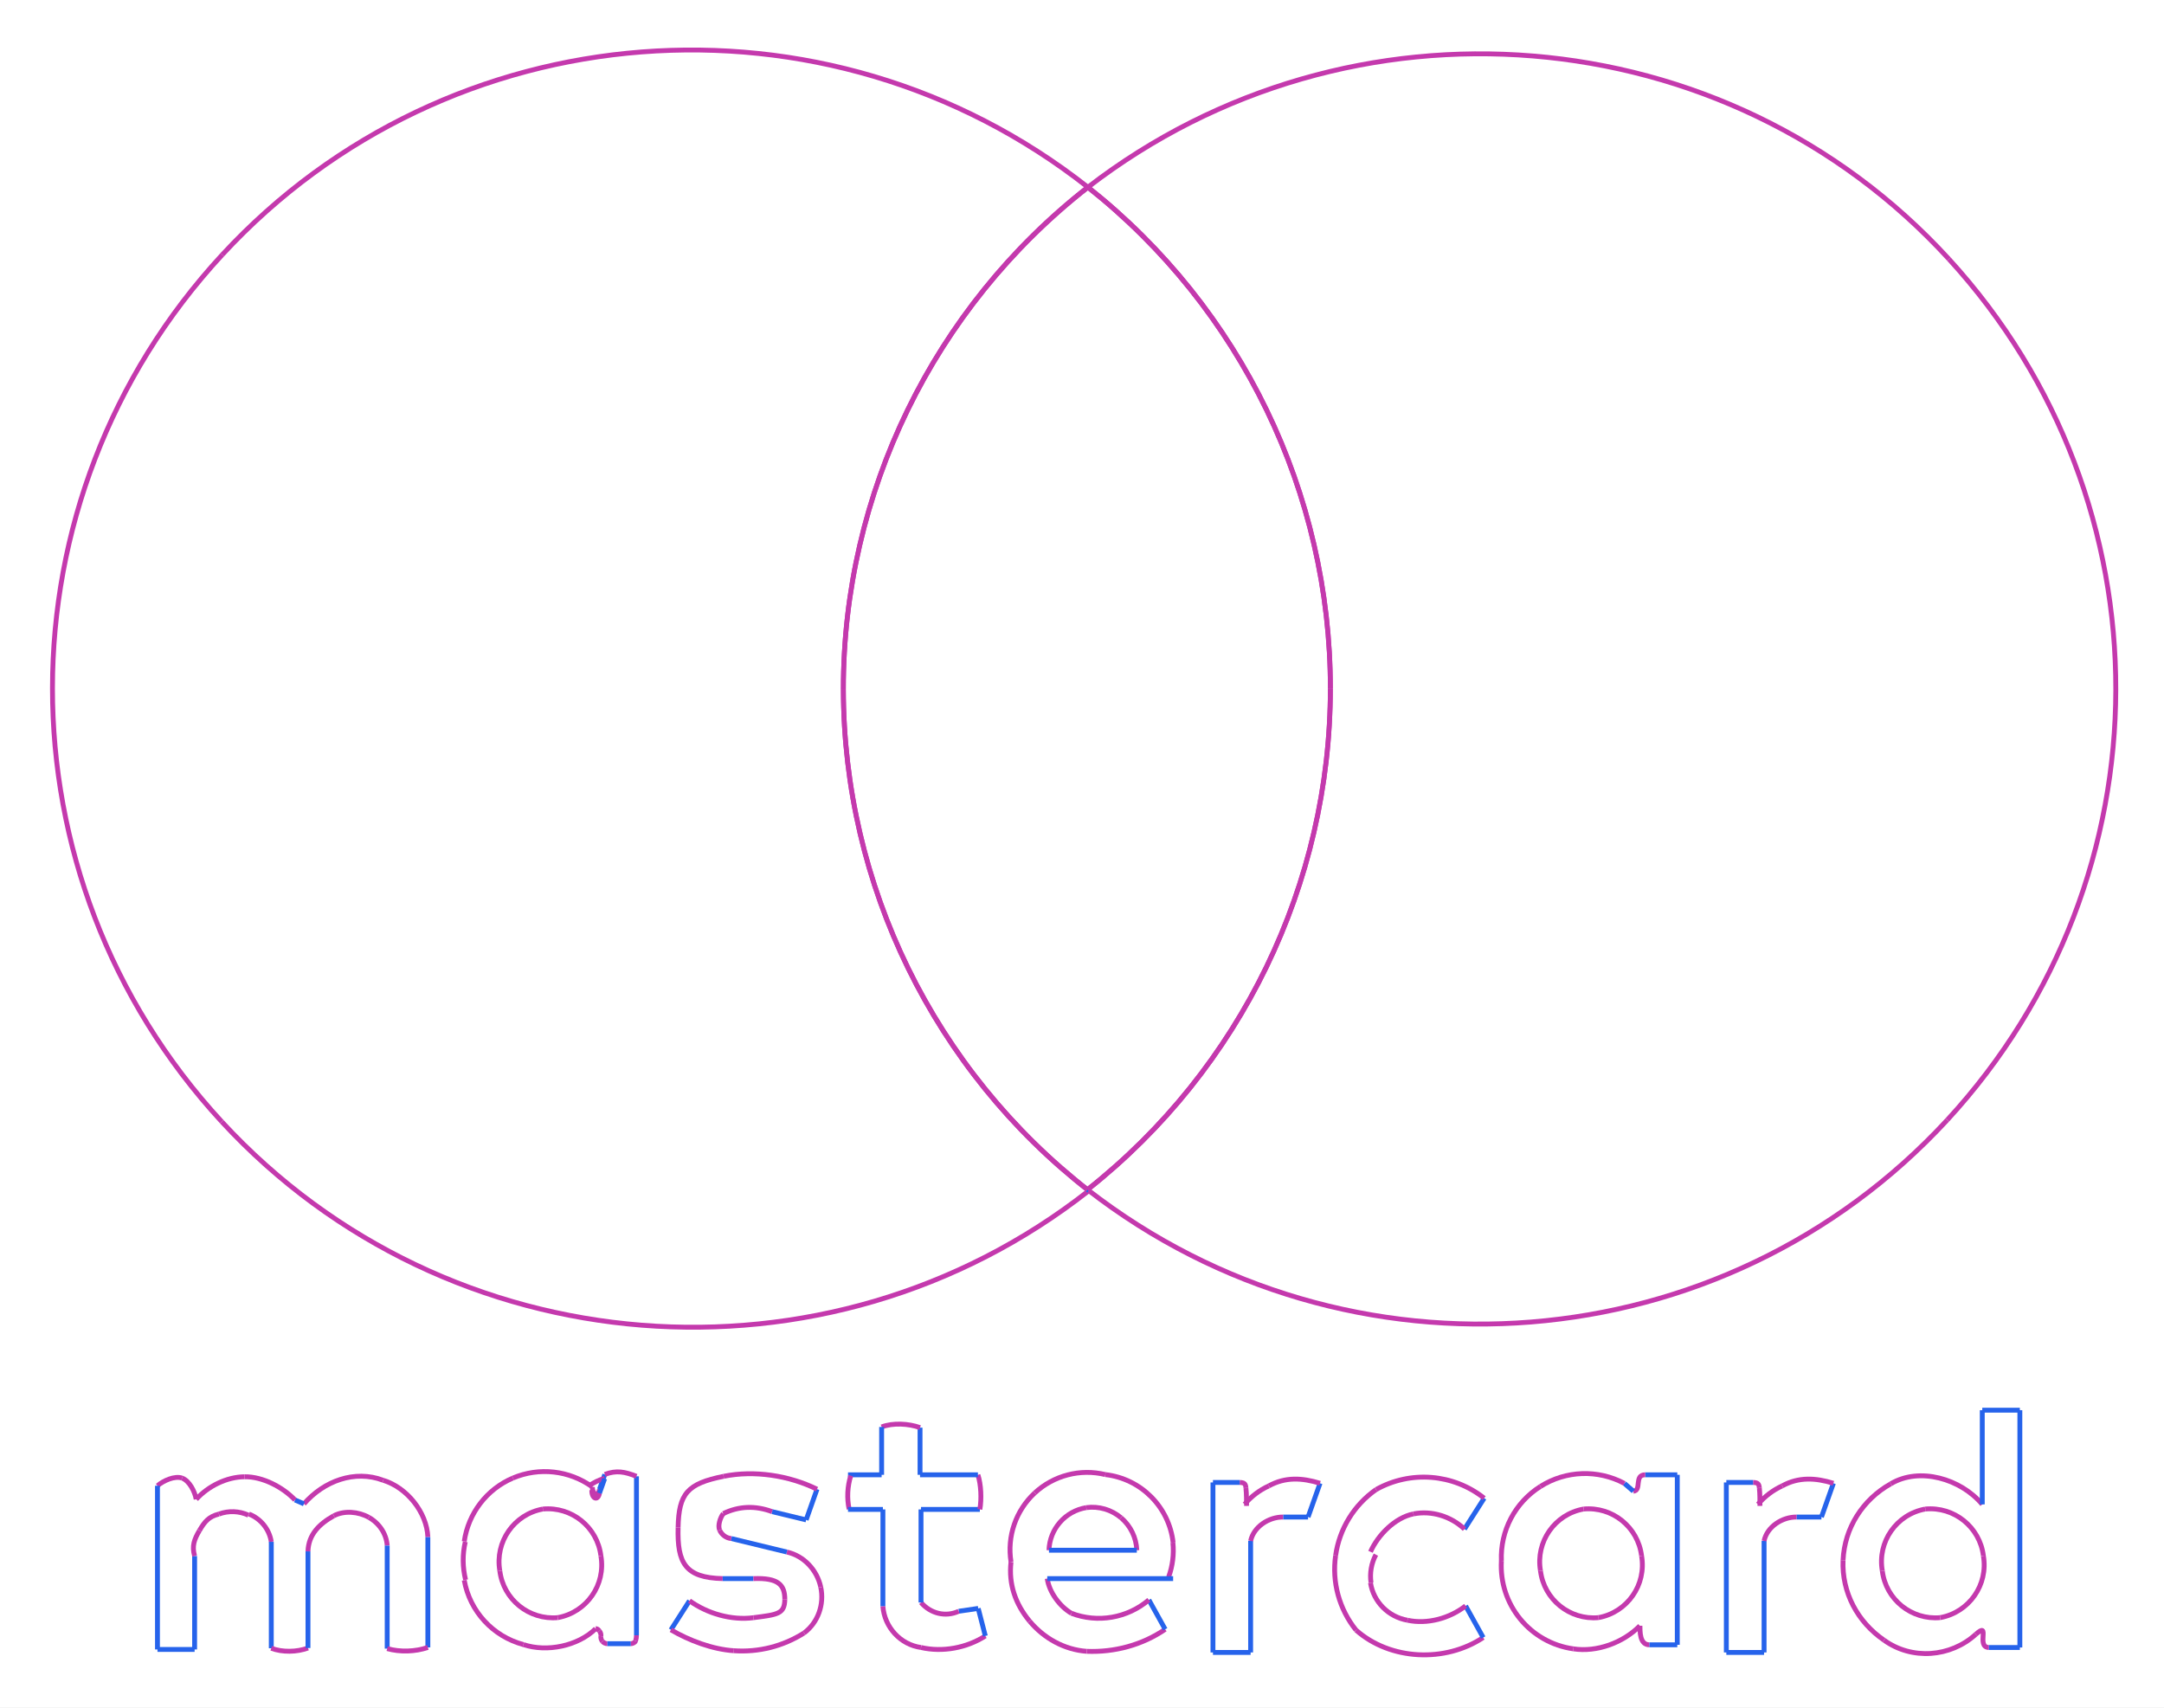
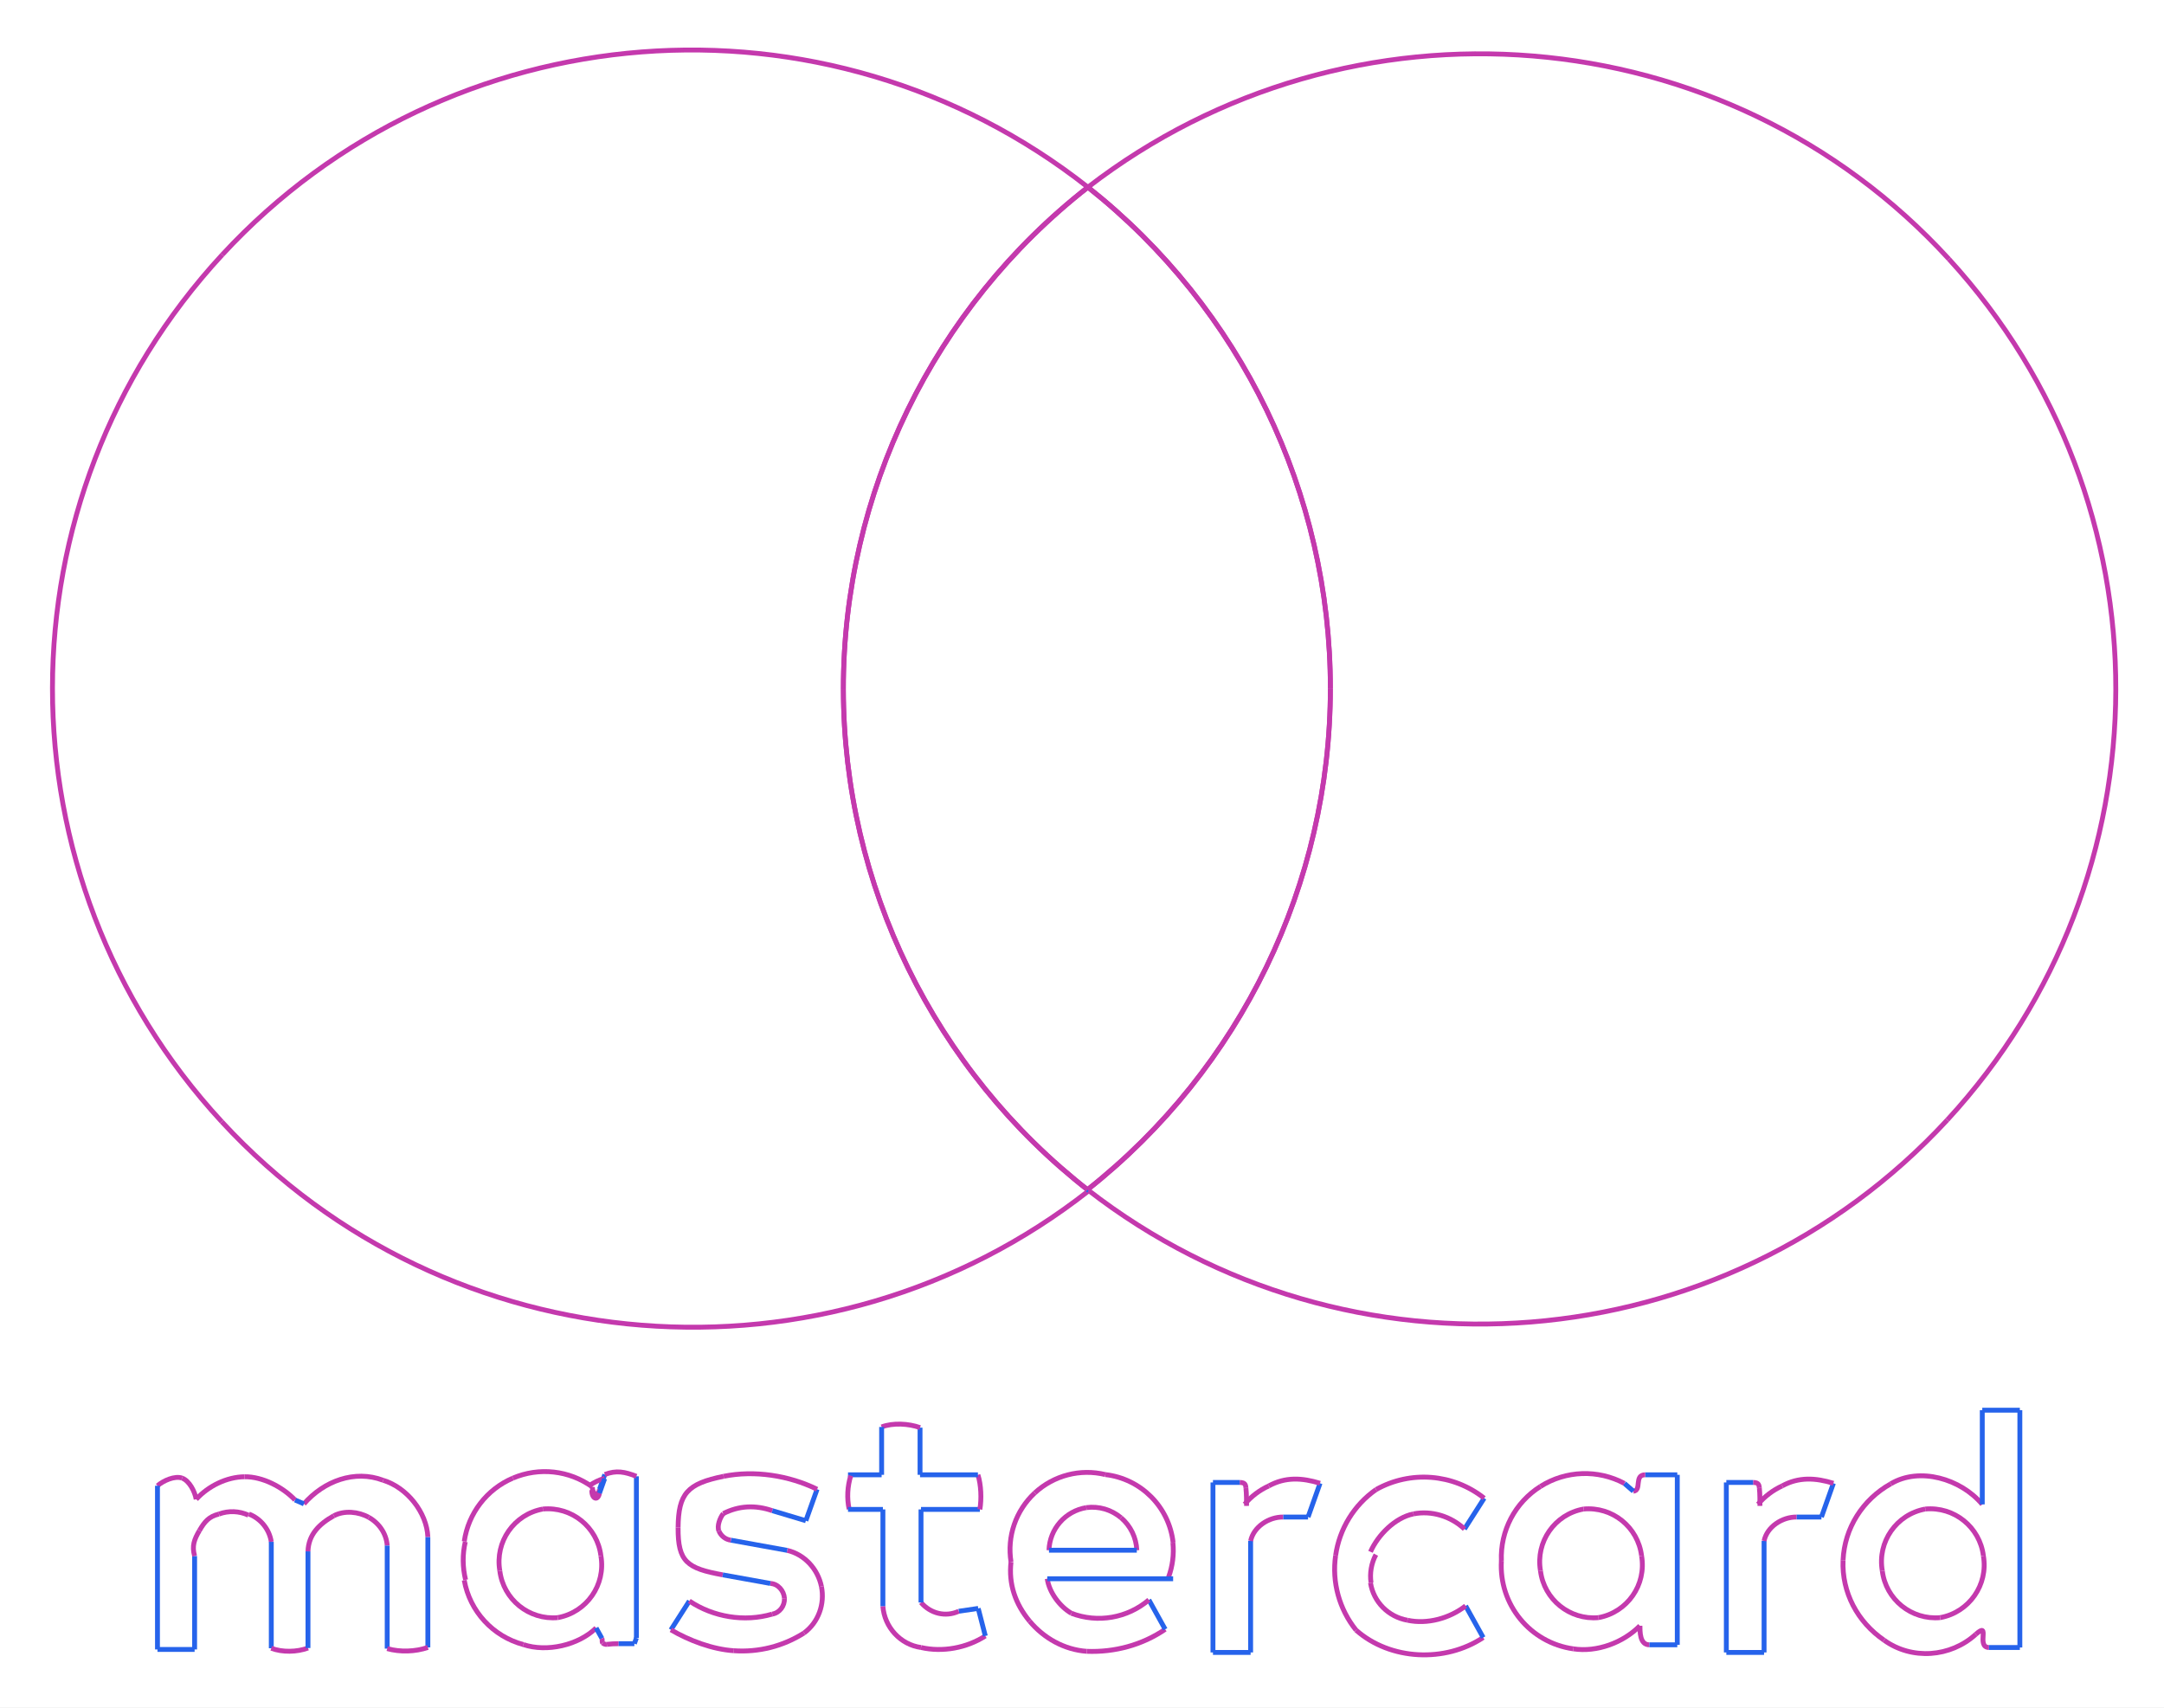
<svg xmlns="http://www.w3.org/2000/svg" viewBox="0 0 289 228" width="289" height="228">
  <rect width="100%" height="100%" fill="#ffffff" />
  <path data-type="curve" d="M145.29 25.00C110.32 -2.52 59.88 1.34 29.68 34.02" fill="none" stroke="rgb(196, 57, 173)" stroke-width="0.65" />
  <path data-type="curve" d="M29.68 34.02C-0.53 66.69 -0.55 117.09 29.62 149.79" fill="none" stroke="rgb(196, 57, 173)" stroke-width="0.65" />
  <path data-type="curve" d="M29.62 149.79C59.79 182.49 110.42 186.48 145.41 159.00" fill="none" stroke="rgb(196, 57, 173)" stroke-width="0.65" />
  <path data-type="curve" d="M145.41 159.00C124.75 142.92 112.66 118.21 112.63 92.03" fill="none" stroke="rgb(196, 57, 173)" stroke-width="0.65" />
  <path data-type="curve" d="M112.63 92.03C112.61 65.85 124.66 41.12 145.29 25.00" fill="none" stroke="rgb(196, 57, 173)" stroke-width="0.65" />
  <path data-type="curve" d="M145.29 25.00C165.75 41.19 177.68 65.85 177.67 91.94" fill="none" stroke="rgb(196, 57, 173)" stroke-width="0.65" />
  <path data-type="curve" d="M177.67 91.94C177.66 118.04 165.71 142.69 145.24 158.86" fill="none" stroke="rgb(196, 57, 173)" stroke-width="0.65" />
  <path data-type="curve" d="M145.24 158.86C180.10 185.95 230.12 182.00 260.05 149.56" fill="none" stroke="rgb(196, 57, 173)" stroke-width="0.65" />
  <path data-type="curve" d="M260.05 149.56C289.98 117.11 290.08 67.15 260.27 34.59" fill="none" stroke="rgb(196, 57, 173)" stroke-width="0.65" />
  <path data-type="curve" d="M260.27 34.59C230.47 2.02 180.25 -1.95 145.29 25.00" fill="none" stroke="rgb(196, 57, 173)" stroke-width="0.65" />
  <path data-type="curve" d="M145.29 25.00C124.66 41.12 112.61 65.85 112.63 92.03" fill="none" stroke="rgb(196, 57, 173)" stroke-width="0.65" />
  <path data-type="curve" d="M112.63 92.03C112.66 118.21 124.75 142.92 145.41 159.00" fill="none" stroke="rgb(196, 57, 173)" stroke-width="0.65" />
  <path data-type="line" d="M145.41 159.00L145.24 158.86" fill="none" stroke="rgb(38, 99, 235)" stroke-width="0.65" />
  <path data-type="curve" d="M145.24 158.86C165.71 142.69 177.66 118.04 177.67 91.94" fill="none" stroke="rgb(196, 57, 173)" stroke-width="0.65" />
  <path data-type="curve" d="M177.67 91.94C177.68 65.85 165.75 41.19 145.29 25.00" fill="none" stroke="rgb(196, 57, 173)" stroke-width="0.65" />
  <path data-type="line" d="M57.14 219.99L57.14 205.24" fill="none" stroke="rgb(38, 99, 235)" stroke-width="0.65" />
  <path data-type="curve" d="M57.14 205.24C57.00 201.94 54.33 198.62 51.17 197.67" fill="none" stroke="rgb(196, 57, 173)" stroke-width="0.65" />
  <path data-type="curve" d="M51.17 197.67C47.37 196.23 43.26 197.76 40.59 200.82" fill="none" stroke="rgb(196, 57, 173)" stroke-width="0.65" />
  <path data-type="line" d="M40.59 200.82L39.40 200.30" fill="none" stroke="rgb(38, 99, 235)" stroke-width="0.65" />
  <path data-type="curve" d="M39.40 200.30C37.75 198.57 35.07 197.17 32.67 197.20" fill="none" stroke="rgb(196, 57, 173)" stroke-width="0.65" />
  <path data-type="curve" d="M32.67 197.20C30.28 197.22 27.82 198.44 26.20 200.21" fill="none" stroke="rgb(196, 57, 173)" stroke-width="0.65" />
  <path data-type="curve" d="M26.20 200.21C26.03 199.19 25.29 197.73 24.32 197.38" fill="none" stroke="rgb(196, 57, 173)" stroke-width="0.65" />
  <path data-type="curve" d="M24.32 197.38C23.35 197.03 21.81 197.72 21.03 198.40" fill="none" stroke="rgb(196, 57, 173)" stroke-width="0.65" />
  <path data-type="line" d="M21.03 198.40L21.03 220.26" fill="none" stroke="rgb(38, 99, 235)" stroke-width="0.65" />
  <path data-type="line" d="M21.03 220.26L25.99 220.26" fill="none" stroke="rgb(38, 99, 235)" stroke-width="0.65" />
  <path data-type="line" d="M25.99 220.26L25.99 207.78" fill="none" stroke="rgb(38, 99, 235)" stroke-width="0.65" />
  <path data-type="curve" d="M25.99 207.78C25.61 206.44 25.93 205.58 26.63 204.39" fill="none" stroke="rgb(196, 57, 173)" stroke-width="0.65" />
  <path data-type="curve" d="M26.63 204.39C27.33 203.19 27.89 202.51 29.24 202.18" fill="none" stroke="rgb(196, 57, 173)" stroke-width="0.65" />
  <path data-type="curve" d="M29.24 202.18C30.52 201.71 31.94 201.76 33.18 202.33" fill="none" stroke="rgb(196, 57, 173)" stroke-width="0.65" />
  <path data-type="curve" d="M33.25 202.18C34.83 202.80 35.97 204.21 36.23 205.89" fill="none" stroke="rgb(196, 57, 173)" stroke-width="0.65" />
  <path data-type="line" d="M36.23 205.89L36.23 220.10" fill="none" stroke="rgb(38, 99, 235)" stroke-width="0.65" />
  <path data-type="curve" d="M36.23 220.10C37.72 220.66 39.63 220.62 41.13 220.07" fill="none" stroke="rgb(196, 57, 173)" stroke-width="0.65" />
  <path data-type="line" d="M41.13 220.07L41.13 207.16" fill="none" stroke="rgb(38, 99, 235)" stroke-width="0.65" />
  <path data-type="curve" d="M41.13 207.16C41.20 204.92 42.62 203.51 44.58 202.41" fill="none" stroke="rgb(196, 57, 173)" stroke-width="0.65" />
-   <path data-type="curve" d="M44.58 202.41C45.98 201.68 47.87 201.85 49.25 202.62" fill="none" stroke="rgb(196, 57, 173)" stroke-width="0.65" />
+   <path data-type="curve" d="M44.58 202.41C45.98 201.67 47.87 201.85 49.25 202.62" fill="none" stroke="rgb(196, 57, 173)" stroke-width="0.65" />
  <path data-type="curve" d="M49.25 202.62C50.63 203.39 51.61 204.81 51.71 206.39" fill="none" stroke="rgb(196, 57, 173)" stroke-width="0.65" />
  <path data-type="line" d="M51.71 206.39L51.71 220.15" fill="none" stroke="rgb(38, 99, 235)" stroke-width="0.65" />
  <path data-type="curve" d="M51.71 220.15C53.43 220.63 55.45 220.57 57.14 219.99" fill="none" stroke="rgb(196, 57, 173)" stroke-width="0.65" />
  <path data-type="curve" d="M264.73 200.89C261.86 197.46 256.35 195.85 252.51 198.14" fill="none" stroke="rgb(196, 57, 173)" stroke-width="0.65" />
  <path data-type="curve" d="M252.51 198.14C248.76 200.24 246.33 204.05 246.14 208.34" fill="none" stroke="rgb(196, 57, 173)" stroke-width="0.65" />
  <path data-type="curve" d="M246.14 208.34C245.95 212.63 248.07 216.60 251.61 219.02" fill="none" stroke="rgb(196, 57, 173)" stroke-width="0.65" />
  <path data-type="curve" d="M251.61 219.02C255.32 221.70 260.48 221.32 263.86 218.24" fill="none" stroke="rgb(196, 57, 173)" stroke-width="0.65" />
-   <path data-type="curve" d="M263.86 218.24C265.91 216.41 263.84 219.98 265.62 220.00" fill="none" stroke="rgb(196, 57, 173)" stroke-width="0.65" />
-   <path data-type="line" d="M265.62 220.00L269.75 220.00" fill="none" stroke="rgb(38, 99, 235)" stroke-width="0.65" />
+   <path data-type="curve" d="M263.86 218.24C265.91 216.41 263.84 219.98 265.63 220.00" fill="none" stroke="rgb(196, 57, 173)" stroke-width="0.65" />
+   <path data-type="line" d="M265.63 220.00L269.75 220.00" fill="none" stroke="rgb(38, 99, 235)" stroke-width="0.65" />
  <path data-type="line" d="M269.75 220.00L269.75 188.31" fill="none" stroke="rgb(38, 99, 235)" stroke-width="0.65" />
  <path data-type="line" d="M269.75 188.31L264.73 188.31" fill="none" stroke="rgb(38, 99, 235)" stroke-width="0.65" />
  <path data-type="line" d="M264.73 188.31L264.73 200.89" fill="none" stroke="rgb(38, 99, 235)" stroke-width="0.65" />
  <path data-type="curve" d="M257.12 201.51C260.97 201.15 264.41 203.92 264.88 207.76" fill="none" stroke="rgb(196, 57, 173)" stroke-width="0.65" />
  <path data-type="curve" d="M264.88 207.76C265.55 211.62 262.98 215.30 259.12 216.01" fill="none" stroke="rgb(196, 57, 173)" stroke-width="0.65" />
  <path data-type="curve" d="M259.12 216.01C255.28 216.36 251.84 213.59 251.38 209.76" fill="none" stroke="rgb(196, 57, 173)" stroke-width="0.65" />
  <path data-type="curve" d="M251.38 209.76C250.70 205.89 253.27 202.21 257.12 201.51" fill="none" stroke="rgb(196, 57, 173)" stroke-width="0.65" />
  <path data-type="line" d="M224.00 219.64L224.00 196.94" fill="none" stroke="rgb(38, 99, 235)" stroke-width="0.65" />
  <path data-type="line" d="M224.00 196.94L219.72 196.94" fill="none" stroke="rgb(38, 99, 235)" stroke-width="0.65" />
  <path data-type="curve" d="M219.72 196.94C218.19 196.93 219.30 199.03 218.14 199.13" fill="none" stroke="rgb(196, 57, 173)" stroke-width="0.65" />
  <path data-type="line" d="M218.14 199.13L216.94 198.09" fill="none" stroke="rgb(38, 99, 235)" stroke-width="0.65" />
  <path data-type="curve" d="M216.94 198.09C213.40 196.20 209.12 196.35 205.73 198.49" fill="none" stroke="rgb(196, 57, 173)" stroke-width="0.65" />
  <path data-type="curve" d="M205.73 198.49C202.33 200.63 200.34 204.42 200.51 208.43" fill="none" stroke="rgb(196, 57, 173)" stroke-width="0.65" />
  <path data-type="curve" d="M200.51 208.43C200.16 214.25 204.34 219.37 210.12 220.18" fill="none" stroke="rgb(196, 57, 173)" stroke-width="0.65" />
  <path data-type="curve" d="M210.12 220.18C213.27 220.66 216.77 219.36 219.01 217.10" fill="none" stroke="rgb(196, 57, 173)" stroke-width="0.65" />
  <path data-type="curve" d="M219.01 217.10C219.03 217.78 218.94 219.66 220.29 219.64" fill="none" stroke="rgb(196, 57, 173)" stroke-width="0.65" />
  <path data-type="line" d="M220.29 219.64L224.00 219.64" fill="none" stroke="rgb(38, 99, 235)" stroke-width="0.65" />
  <path data-type="curve" d="M211.48 201.51C215.33 201.15 218.76 203.92 219.23 207.76" fill="none" stroke="rgb(196, 57, 173)" stroke-width="0.65" />
  <path data-type="curve" d="M219.23 207.76C219.90 211.62 217.34 215.30 213.48 216.01" fill="none" stroke="rgb(196, 57, 173)" stroke-width="0.65" />
  <path data-type="curve" d="M213.48 216.01C209.63 216.36 206.20 213.59 205.73 209.76" fill="none" stroke="rgb(196, 57, 173)" stroke-width="0.65" />
  <path data-type="curve" d="M205.73 209.76C205.06 205.89 207.62 202.21 211.48 201.51" fill="none" stroke="rgb(196, 57, 173)" stroke-width="0.65" />
-   <path data-type="line" d="M80.77 196.89L80.06 198.88" fill="none" stroke="rgb(38, 99, 235)" stroke-width="0.65" />
+   <path data-type="line" d="M80.77 196.90L80.06 198.88" fill="none" stroke="rgb(38, 99, 235)" stroke-width="0.65" />
  <path data-type="curve" d="M80.06 198.88C79.90 199.94 79.11 199.56 79.11 198.56" fill="none" stroke="rgb(196, 57, 173)" stroke-width="0.65" />
-   <path data-type="curve" d="M79.11 198.56C76.02 196.33 72.00 195.89 68.50 197.37" fill="none" stroke="rgb(196, 57, 173)" stroke-width="0.65" />
-   <path data-type="curve" d="M68.50 197.37C65.00 198.86 62.54 202.08 62.00 205.84" fill="none" stroke="rgb(196, 57, 173)" stroke-width="0.65" />
+   <path data-type="curve" d="M79.11 198.56C76.02 196.33 72.00 195.89 68.50 197.38" fill="none" stroke="rgb(196, 57, 173)" stroke-width="0.65" />
+   <path data-type="curve" d="M68.50 197.38C65.00 198.87 62.54 202.08 62.00 205.84" fill="none" stroke="rgb(196, 57, 173)" stroke-width="0.65" />
  <path data-type="curve" d="M62.14 205.88C61.75 207.55 61.77 209.30 62.18 210.97" fill="none" stroke="rgb(196, 57, 173)" stroke-width="0.65" />
  <path data-type="curve" d="M62.00 211.02C62.74 215.17 65.82 218.52 69.90 219.61" fill="none" stroke="rgb(196, 57, 173)" stroke-width="0.65" />
-   <path data-type="curve" d="M69.90 219.61C73.04 220.66 77.19 219.81 79.55 217.49" fill="none" stroke="rgb(196, 57, 173)" stroke-width="0.65" />
-   <path data-type="curve" d="M79.55 217.49C79.81 217.49 79.87 217.60 80.04 217.79" fill="none" stroke="rgb(196, 57, 173)" stroke-width="0.65" />
-   <path data-type="curve" d="M80.04 217.79C80.21 217.98 80.28 218.24 80.25 218.49" fill="none" stroke="rgb(196, 57, 173)" stroke-width="0.65" />
-   <path data-type="curve" d="M80.25 218.49C80.22 218.74 80.29 219.00 80.46 219.19" fill="none" stroke="rgb(196, 57, 173)" stroke-width="0.65" />
-   <path data-type="curve" d="M80.46 219.19C80.63 219.38 80.87 219.49 81.12 219.49" fill="none" stroke="rgb(196, 57, 173)" stroke-width="0.65" />
-   <path data-type="line" d="M81.12 219.49L84.25 219.49" fill="none" stroke="rgb(38, 99, 235)" stroke-width="0.65" />
-   <path data-type="curve" d="M84.25 219.49C84.48 219.49 84.81 219.34 84.88 219.12" fill="none" stroke="rgb(196, 57, 173)" stroke-width="0.65" />
-   <path data-type="curve" d="M84.88 219.12C84.96 218.88 85.00 218.62 85.00 218.37" fill="none" stroke="rgb(196, 57, 173)" stroke-width="0.65" />
-   <path data-type="line" d="M85.00 218.37L85.00 197.14" fill="none" stroke="rgb(38, 99, 235)" stroke-width="0.65" />
-   <path data-type="curve" d="M85.00 197.14C83.46 196.53 82.31 196.30 80.77 196.89" fill="none" stroke="rgb(196, 57, 173)" stroke-width="0.65" />
+   <path data-type="curve" d="M69.90 219.61C73.02 220.66 77.26 219.70 79.61 217.39" fill="none" stroke="rgb(196, 57, 173)" stroke-width="0.65" />
+   <path data-type="line" d="M79.61 217.39L80.39 218.79" fill="none" stroke="rgb(38, 99, 235)" stroke-width="0.65" />
+   <path data-type="curve" d="M80.39 218.79C80.47 218.98 80.35 219.24 80.49 219.40" fill="none" stroke="rgb(196, 57, 173)" stroke-width="0.65" />
+   <path data-type="curve" d="M80.49 219.40C80.64 219.53 80.84 219.60 81.04 219.58" fill="none" stroke="rgb(196, 57, 173)" stroke-width="0.65" />
+   <path data-type="curve" d="M81.04 219.58C81.57 219.52 82.10 219.49 82.62 219.49" fill="none" stroke="rgb(196, 57, 173)" stroke-width="0.65" />
+   <path data-type="line" d="M82.62 219.49L84.72 219.49" fill="none" stroke="rgb(38, 99, 235)" stroke-width="0.65" />
+   <path data-type="line" d="M84.72 219.49L84.99 218.73" fill="none" stroke="rgb(38, 99, 235)" stroke-width="0.65" />
+   <path data-type="line" d="M84.99 218.73L84.99 197.14" fill="none" stroke="rgb(38, 99, 235)" stroke-width="0.65" />
+   <path data-type="curve" d="M84.99 197.14C83.46 196.54 82.30 196.30 80.77 196.90" fill="none" stroke="rgb(196, 57, 173)" stroke-width="0.65" />
  <path data-type="curve" d="M72.50 201.51C76.35 201.15 79.78 203.92 80.25 207.76" fill="none" stroke="rgb(196, 57, 173)" stroke-width="0.65" />
  <path data-type="curve" d="M80.25 207.76C80.92 211.62 78.36 215.30 74.50 216.01" fill="none" stroke="rgb(196, 57, 173)" stroke-width="0.65" />
  <path data-type="curve" d="M74.50 216.01C70.65 216.36 67.22 213.59 66.75 209.76" fill="none" stroke="rgb(196, 57, 173)" stroke-width="0.65" />
  <path data-type="curve" d="M66.75 209.76C66.08 205.89 68.64 202.21 72.50 201.51" fill="none" stroke="rgb(196, 57, 173)" stroke-width="0.65" />
-   <path data-type="curve" d="M156.07 210.58C156.60 209.12 156.80 207.55 156.64 206.00" fill="none" stroke="rgb(196, 57, 173)" stroke-width="0.65" />
+   <path data-type="curve" d="M156.06 210.60C156.60 209.13 156.80 207.56 156.64 206.00" fill="none" stroke="rgb(196, 57, 173)" stroke-width="0.65" />
  <path data-type="curve" d="M156.67 206.00C156.14 201.23 152.38 197.46 147.62 196.91" fill="none" stroke="rgb(196, 57, 173)" stroke-width="0.65" />
  <path data-type="curve" d="M147.62 196.91C144.26 196.09 140.72 197.02 138.19 199.36" fill="none" stroke="rgb(196, 57, 173)" stroke-width="0.65" />
  <path data-type="curve" d="M138.19 199.36C135.66 201.71 134.47 205.16 135.02 208.57" fill="none" stroke="rgb(196, 57, 173)" stroke-width="0.65" />
  <path data-type="curve" d="M135.02 208.57C134.68 211.53 135.60 214.19 137.50 216.48" fill="none" stroke="rgb(196, 57, 173)" stroke-width="0.65" />
  <path data-type="curve" d="M137.50 216.48C139.41 218.77 142.16 220.30 145.13 220.51" fill="none" stroke="rgb(196, 57, 173)" stroke-width="0.65" />
  <path data-type="curve" d="M145.13 220.51C148.84 220.66 152.55 219.67 155.61 217.57" fill="none" stroke="rgb(196, 57, 173)" stroke-width="0.65" />
  <path data-type="line" d="M155.61 217.57L153.43 213.64" fill="none" stroke="rgb(38, 99, 235)" stroke-width="0.65" />
  <path data-type="curve" d="M153.43 213.64C150.57 216.08 146.60 216.77 143.08 215.43" fill="none" stroke="rgb(196, 57, 173)" stroke-width="0.65" />
-   <path data-type="curve" d="M143.08 215.43C141.52 214.51 140.11 212.60 139.86 210.80" fill="none" stroke="rgb(196, 57, 173)" stroke-width="0.65" />
-   <path data-type="line" d="M139.86 210.80L156.67 210.80" fill="none" stroke="rgb(38, 99, 235)" stroke-width="0.65" />
+   <path data-type="curve" d="M143.08 215.43C141.52 214.52 140.11 212.62 139.86 210.82" fill="none" stroke="rgb(196, 57, 173)" stroke-width="0.65" />
+   <path data-type="line" d="M139.86 210.82L156.67 210.82" fill="none" stroke="rgb(38, 99, 235)" stroke-width="0.65" />
  <path data-type="curve" d="M140.09 207.01C140.18 204.16 142.27 201.78 145.08 201.32" fill="none" stroke="rgb(196, 57, 173)" stroke-width="0.65" />
  <path data-type="curve" d="M145.08 201.32C146.75 201.10 148.42 201.59 149.71 202.67" fill="none" stroke="rgb(196, 57, 173)" stroke-width="0.65" />
  <path data-type="curve" d="M149.71 202.67C150.99 203.76 151.75 205.33 151.82 207.01" fill="none" stroke="rgb(196, 57, 173)" stroke-width="0.65" />
  <path data-type="line" d="M151.82 207.01L140.09 207.01" fill="none" stroke="rgb(38, 99, 235)" stroke-width="0.65" />
-   <path data-type="line" d="M92.08 213.76L89.60 217.64" fill="none" stroke="rgb(38, 99, 235)" stroke-width="0.65" />
+   <path data-type="line" d="M92.06 213.79L89.60 217.64" fill="none" stroke="rgb(38, 99, 235)" stroke-width="0.65" />
  <path data-type="curve" d="M89.60 217.64C92.03 219.07 95.18 220.25 98.00 220.43" fill="none" stroke="rgb(196, 57, 173)" stroke-width="0.65" />
  <path data-type="curve" d="M98.00 220.43C101.32 220.66 104.57 219.84 107.38 218.06" fill="none" stroke="rgb(196, 57, 173)" stroke-width="0.65" />
-   <path data-type="curve" d="M107.38 218.06C109.26 216.66 110.10 214.23 109.61 211.94" fill="none" stroke="rgb(196, 57, 173)" stroke-width="0.65" />
-   <path data-type="curve" d="M109.61 211.94C109.12 209.65 107.36 207.76 105.08 207.25" fill="none" stroke="rgb(196, 57, 173)" stroke-width="0.65" />
-   <path data-type="line" d="M105.08 207.25L97.66 205.45" fill="none" stroke="rgb(38, 99, 235)" stroke-width="0.65" />
-   <path data-type="curve" d="M97.66 205.45C96.98 205.39 96.39 204.95 96.11 204.33" fill="none" stroke="rgb(196, 57, 173)" stroke-width="0.65" />
-   <path data-type="curve" d="M96.11 204.33C95.83 203.71 96.19 202.67 96.59 202.12" fill="none" stroke="rgb(196, 57, 173)" stroke-width="0.65" />
-   <path data-type="curve" d="M96.59 202.12C98.70 201.09 100.91 201.04 103.12 201.86" fill="none" stroke="rgb(196, 57, 173)" stroke-width="0.65" />
-   <path data-type="line" d="M103.12 201.86L107.66 202.96" fill="none" stroke="rgb(38, 99, 235)" stroke-width="0.65" />
-   <path data-type="line" d="M107.66 202.96L109.11 198.86" fill="none" stroke="rgb(38, 99, 235)" stroke-width="0.65" />
-   <path data-type="curve" d="M109.11 198.86C105.36 197.02 100.74 196.31 96.64 197.14" fill="none" stroke="rgb(196, 57, 173)" stroke-width="0.65" />
-   <path data-type="curve" d="M96.64 197.14C91.78 198.12 90.65 199.44 90.56 204.00" fill="none" stroke="rgb(196, 57, 173)" stroke-width="0.65" />
-   <path data-type="curve" d="M90.56 204.00C90.44 208.70 91.49 210.69 96.51 210.80" fill="none" stroke="rgb(196, 57, 173)" stroke-width="0.65" />
-   <path data-type="line" d="M96.51 210.80L100.62 210.80" fill="none" stroke="rgb(38, 99, 235)" stroke-width="0.65" />
-   <path data-type="curve" d="M100.62 210.80C103.96 210.67 104.82 211.64 104.81 213.60" fill="none" stroke="rgb(196, 57, 173)" stroke-width="0.65" />
-   <path data-type="curve" d="M104.81 213.60C104.77 215.52 103.88 215.60 100.62 216.02" fill="none" stroke="rgb(196, 57, 173)" stroke-width="0.65" />
-   <path data-type="curve" d="M100.62 216.02C97.68 216.40 94.49 215.48 92.08 213.76" fill="none" stroke="rgb(196, 57, 173)" stroke-width="0.65" />
+   <path data-type="curve" d="M107.38 218.06C109.30 216.65 110.18 214.18 109.70 211.85" fill="none" stroke="rgb(196, 57, 173)" stroke-width="0.65" />
+   <path data-type="curve" d="M109.70 211.85C109.22 209.51 107.45 207.57 105.13 207.03" fill="none" stroke="rgb(196, 57, 173)" stroke-width="0.65" />
+   <path data-type="line" d="M105.13 207.03L97.61 205.67" fill="none" stroke="rgb(38, 99, 235)" stroke-width="0.65" />
+   <path data-type="curve" d="M97.61 205.67C96.89 205.58 96.29 205.10 96.01 204.44" fill="none" stroke="rgb(196, 57, 173)" stroke-width="0.65" />
+   <path data-type="curve" d="M96.01 204.44C95.73 203.77 96.15 202.69 96.59 202.12" fill="none" stroke="rgb(196, 57, 173)" stroke-width="0.65" />
+   <path data-type="curve" d="M96.59 202.12C98.69 201.04 100.91 200.96 103.14 201.73" fill="none" stroke="rgb(196, 57, 173)" stroke-width="0.65" />
+   <path data-type="line" d="M103.14 201.73L107.62 203.07" fill="none" stroke="rgb(38, 99, 235)" stroke-width="0.65" />
+   <path data-type="line" d="M107.62 203.07L109.12 198.87" fill="none" stroke="rgb(38, 99, 235)" stroke-width="0.65" />
+   <path data-type="curve" d="M109.12 198.87C105.36 197.02 100.74 196.31 96.64 197.14" fill="none" stroke="rgb(196, 57, 173)" stroke-width="0.65" />
+   <path data-type="curve" d="M96.64 197.14C91.78 198.12 90.60 199.44 90.56 204.00" fill="none" stroke="rgb(196, 57, 173)" stroke-width="0.65" />
+   <path data-type="curve" d="M90.56 204.00C90.53 208.55 91.74 209.43 96.52 210.30" fill="none" stroke="rgb(196, 57, 173)" stroke-width="0.65" />
+   <path data-type="line" d="M96.52 210.30L102.89 211.45" fill="none" stroke="rgb(38, 99, 235)" stroke-width="0.65" />
+   <path data-type="curve" d="M102.89 211.45C103.89 211.49 104.69 212.41 104.76 213.42" fill="none" stroke="rgb(196, 57, 173)" stroke-width="0.65" />
+   <path data-type="curve" d="M104.76 213.42C104.82 214.43 104.12 215.38 103.13 215.54" fill="none" stroke="rgb(196, 57, 173)" stroke-width="0.65" />
+   <path data-type="curve" d="M103.13 215.54C99.43 216.63 95.25 215.94 92.06 213.79" fill="none" stroke="rgb(196, 57, 173)" stroke-width="0.65" />
  <path data-type="line" d="M117.91 201.56L117.91 214.51" fill="none" stroke="rgb(38, 99, 235)" stroke-width="0.65" />
  <path data-type="curve" d="M117.91 214.51C118.12 217.28 120.24 219.62 123.00 220.00" fill="none" stroke="rgb(196, 57, 173)" stroke-width="0.65" />
  <path data-type="curve" d="M123.00 220.00C125.88 220.66 129.11 220.06 131.59 218.46" fill="none" stroke="rgb(196, 57, 173)" stroke-width="0.65" />
  <path data-type="line" d="M131.59 218.46L130.64 214.78" fill="none" stroke="rgb(38, 99, 235)" stroke-width="0.65" />
  <path data-type="line" d="M130.64 214.78L128.04 215.16" fill="none" stroke="rgb(38, 99, 235)" stroke-width="0.65" />
  <path data-type="curve" d="M128.04 215.16C126.27 215.97 124.27 215.47 123.00 213.99" fill="none" stroke="rgb(196, 57, 173)" stroke-width="0.65" />
  <path data-type="line" d="M123.00 213.99L123.00 201.56" fill="none" stroke="rgb(38, 99, 235)" stroke-width="0.65" />
  <path data-type="line" d="M123.00 201.56L130.86 201.56" fill="none" stroke="rgb(38, 99, 235)" stroke-width="0.65" />
  <path data-type="curve" d="M130.86 201.56C131.10 200.16 131.03 198.29 130.60 196.94" fill="none" stroke="rgb(196, 57, 173)" stroke-width="0.65" />
  <path data-type="line" d="M130.60 196.94L122.87 196.94" fill="none" stroke="rgb(38, 99, 235)" stroke-width="0.65" />
  <path data-type="line" d="M122.87 196.94L122.87 190.64" fill="none" stroke="rgb(38, 99, 235)" stroke-width="0.65" />
  <path data-type="curve" d="M122.87 190.64C121.37 190.09 119.23 189.97 117.74 190.55" fill="none" stroke="rgb(196, 57, 173)" stroke-width="0.65" />
  <path data-type="line" d="M117.74 190.55L117.74 196.94" fill="none" stroke="rgb(38, 99, 235)" stroke-width="0.65" />
  <path data-type="line" d="M117.74 196.94L113.25 196.94" fill="none" stroke="rgb(38, 99, 235)" stroke-width="0.65" />
  <path data-type="curve" d="M113.62 197.05C113.17 198.50 113.09 200.04 113.40 201.53" fill="none" stroke="rgb(196, 57, 173)" stroke-width="0.65" />
  <path data-type="line" d="M113.25 201.56L117.91 201.56" fill="none" stroke="rgb(38, 99, 235)" stroke-width="0.65" />
-   <path data-type="line" d="M195.58 204.19L198.21 200.06" fill="none" stroke="rgb(38, 99, 235)" stroke-width="0.65" />
+   <path data-type="line" d="M195.58 204.18L198.21 200.06" fill="none" stroke="rgb(38, 99, 235)" stroke-width="0.65" />
  <path data-type="curve" d="M198.21 200.06C194.08 196.78 188.37 196.33 183.77 198.91" fill="none" stroke="rgb(196, 57, 173)" stroke-width="0.65" />
  <path data-type="curve" d="M183.77 198.91C180.83 200.97 178.87 204.16 178.37 207.72" fill="none" stroke="rgb(196, 57, 173)" stroke-width="0.65" />
  <path data-type="curve" d="M178.37 207.72C177.86 211.27 178.85 214.88 181.10 217.68" fill="none" stroke="rgb(196, 57, 173)" stroke-width="0.65" />
  <path data-type="curve" d="M181.10 217.68C185.67 221.73 193.00 222.05 198.08 218.67" fill="none" stroke="rgb(196, 57, 173)" stroke-width="0.65" />
  <path data-type="line" d="M198.08 218.67L195.73 214.44" fill="none" stroke="rgb(38, 99, 235)" stroke-width="0.65" />
  <path data-type="curve" d="M195.73 214.44C193.61 216.11 190.61 216.93 187.97 216.36" fill="none" stroke="rgb(196, 57, 173)" stroke-width="0.65" />
  <path data-type="curve" d="M187.97 216.36C185.43 215.92 183.42 213.91 183.03 211.36" fill="none" stroke="rgb(196, 57, 173)" stroke-width="0.65" />
  <path data-type="curve" d="M183.10 211.35C182.91 210.07 183.14 208.75 183.75 207.60" fill="none" stroke="rgb(196, 57, 173)" stroke-width="0.65" />
  <path data-type="curve" d="M183.03 207.22C184.03 204.95 186.33 202.65 188.76 202.16" fill="none" stroke="rgb(196, 57, 173)" stroke-width="0.65" />
-   <path data-type="curve" d="M188.76 202.16C191.19 201.68 193.78 202.48 195.58 204.19" fill="none" stroke="rgb(196, 57, 173)" stroke-width="0.65" />
+   <path data-type="curve" d="M188.76 202.16C191.19 201.68 193.78 202.48 195.58 204.18" fill="none" stroke="rgb(196, 57, 173)" stroke-width="0.65" />
  <path data-type="curve" d="M166.48 201.09C166.47 200.55 166.48 199.45 166.39 198.70" fill="none" stroke="rgb(196, 57, 173)" stroke-width="0.65" />
  <path data-type="curve" d="M166.39 198.70C166.36 198.11 166.14 197.98 165.56 197.96" fill="none" stroke="rgb(196, 57, 173)" stroke-width="0.65" />
  <path data-type="line" d="M165.56 197.96L161.99 197.96" fill="none" stroke="rgb(38, 99, 235)" stroke-width="0.65" />
  <path data-type="line" d="M161.99 197.96L161.99 220.66" fill="none" stroke="rgb(38, 99, 235)" stroke-width="0.65" />
  <path data-type="line" d="M161.99 220.66L167.02 220.66" fill="none" stroke="rgb(38, 99, 235)" stroke-width="0.65" />
  <path data-type="line" d="M167.02 220.66L167.02 205.77" fill="none" stroke="rgb(38, 99, 235)" stroke-width="0.65" />
  <path data-type="curve" d="M167.02 205.77C167.42 203.88 169.45 202.55 171.38 202.58" fill="none" stroke="rgb(196, 57, 173)" stroke-width="0.65" />
  <path data-type="line" d="M171.38 202.58L174.69 202.58" fill="none" stroke="rgb(38, 99, 235)" stroke-width="0.65" />
  <path data-type="line" d="M174.69 202.58L176.29 198.07" fill="none" stroke="rgb(38, 99, 235)" stroke-width="0.65" />
  <path data-type="curve" d="M176.29 198.07C173.89 197.33 171.65 197.21 169.45 198.42" fill="none" stroke="rgb(196, 57, 173)" stroke-width="0.65" />
  <path data-type="curve" d="M169.45 198.42C168.20 198.99 167.10 199.83 166.22 200.87" fill="none" stroke="rgb(196, 57, 173)" stroke-width="0.65" />
  <path data-type="curve" d="M235.04 201.09C235.03 200.55 235.05 199.45 234.96 198.70" fill="none" stroke="rgb(196, 57, 173)" stroke-width="0.65" />
  <path data-type="curve" d="M234.96 198.70C234.92 198.11 234.71 197.98 234.12 197.96" fill="none" stroke="rgb(196, 57, 173)" stroke-width="0.65" />
  <path data-type="line" d="M234.12 197.96L230.55 197.96" fill="none" stroke="rgb(38, 99, 235)" stroke-width="0.65" />
  <path data-type="line" d="M230.55 197.96L230.55 220.66" fill="none" stroke="rgb(38, 99, 235)" stroke-width="0.65" />
  <path data-type="line" d="M230.55 220.66L235.59 220.66" fill="none" stroke="rgb(38, 99, 235)" stroke-width="0.65" />
  <path data-type="line" d="M235.59 220.66L235.59 205.77" fill="none" stroke="rgb(38, 99, 235)" stroke-width="0.65" />
  <path data-type="curve" d="M235.59 205.77C235.98 203.88 238.01 202.55 239.95 202.58" fill="none" stroke="rgb(196, 57, 173)" stroke-width="0.65" />
  <path data-type="line" d="M239.95 202.58L243.25 202.58" fill="none" stroke="rgb(38, 99, 235)" stroke-width="0.65" />
  <path data-type="line" d="M243.25 202.58L244.85 198.07" fill="none" stroke="rgb(38, 99, 235)" stroke-width="0.65" />
  <path data-type="curve" d="M244.85 198.07C242.46 197.33 240.21 197.21 238.01 198.42" fill="none" stroke="rgb(196, 57, 173)" stroke-width="0.65" />
  <path data-type="curve" d="M238.01 198.42C236.77 198.99 235.67 199.83 234.78 200.87" fill="none" stroke="rgb(196, 57, 173)" stroke-width="0.65" />
  <path data-type="curve" d="M80.74 197.41C79.98 197.63 79.27 197.97 78.64 198.44" fill="none" stroke="rgb(196, 57, 173)" stroke-width="0.65" />
-   <path data-type="curve" d="M79.04 198.99C78.99 200.08 79.83 200.53 80.06 199.39" fill="none" stroke="rgb(196, 57, 173)" stroke-width="0.65" />
+   <path data-type="curve" d="M79.04 198.99C78.99 200.09 79.83 200.54 80.06 199.39" fill="none" stroke="rgb(196, 57, 173)" stroke-width="0.65" />
  <path data-type="line" d="M80.06 199.39L80.75 197.45" fill="none" stroke="rgb(38, 99, 235)" stroke-width="0.65" />
</svg>
